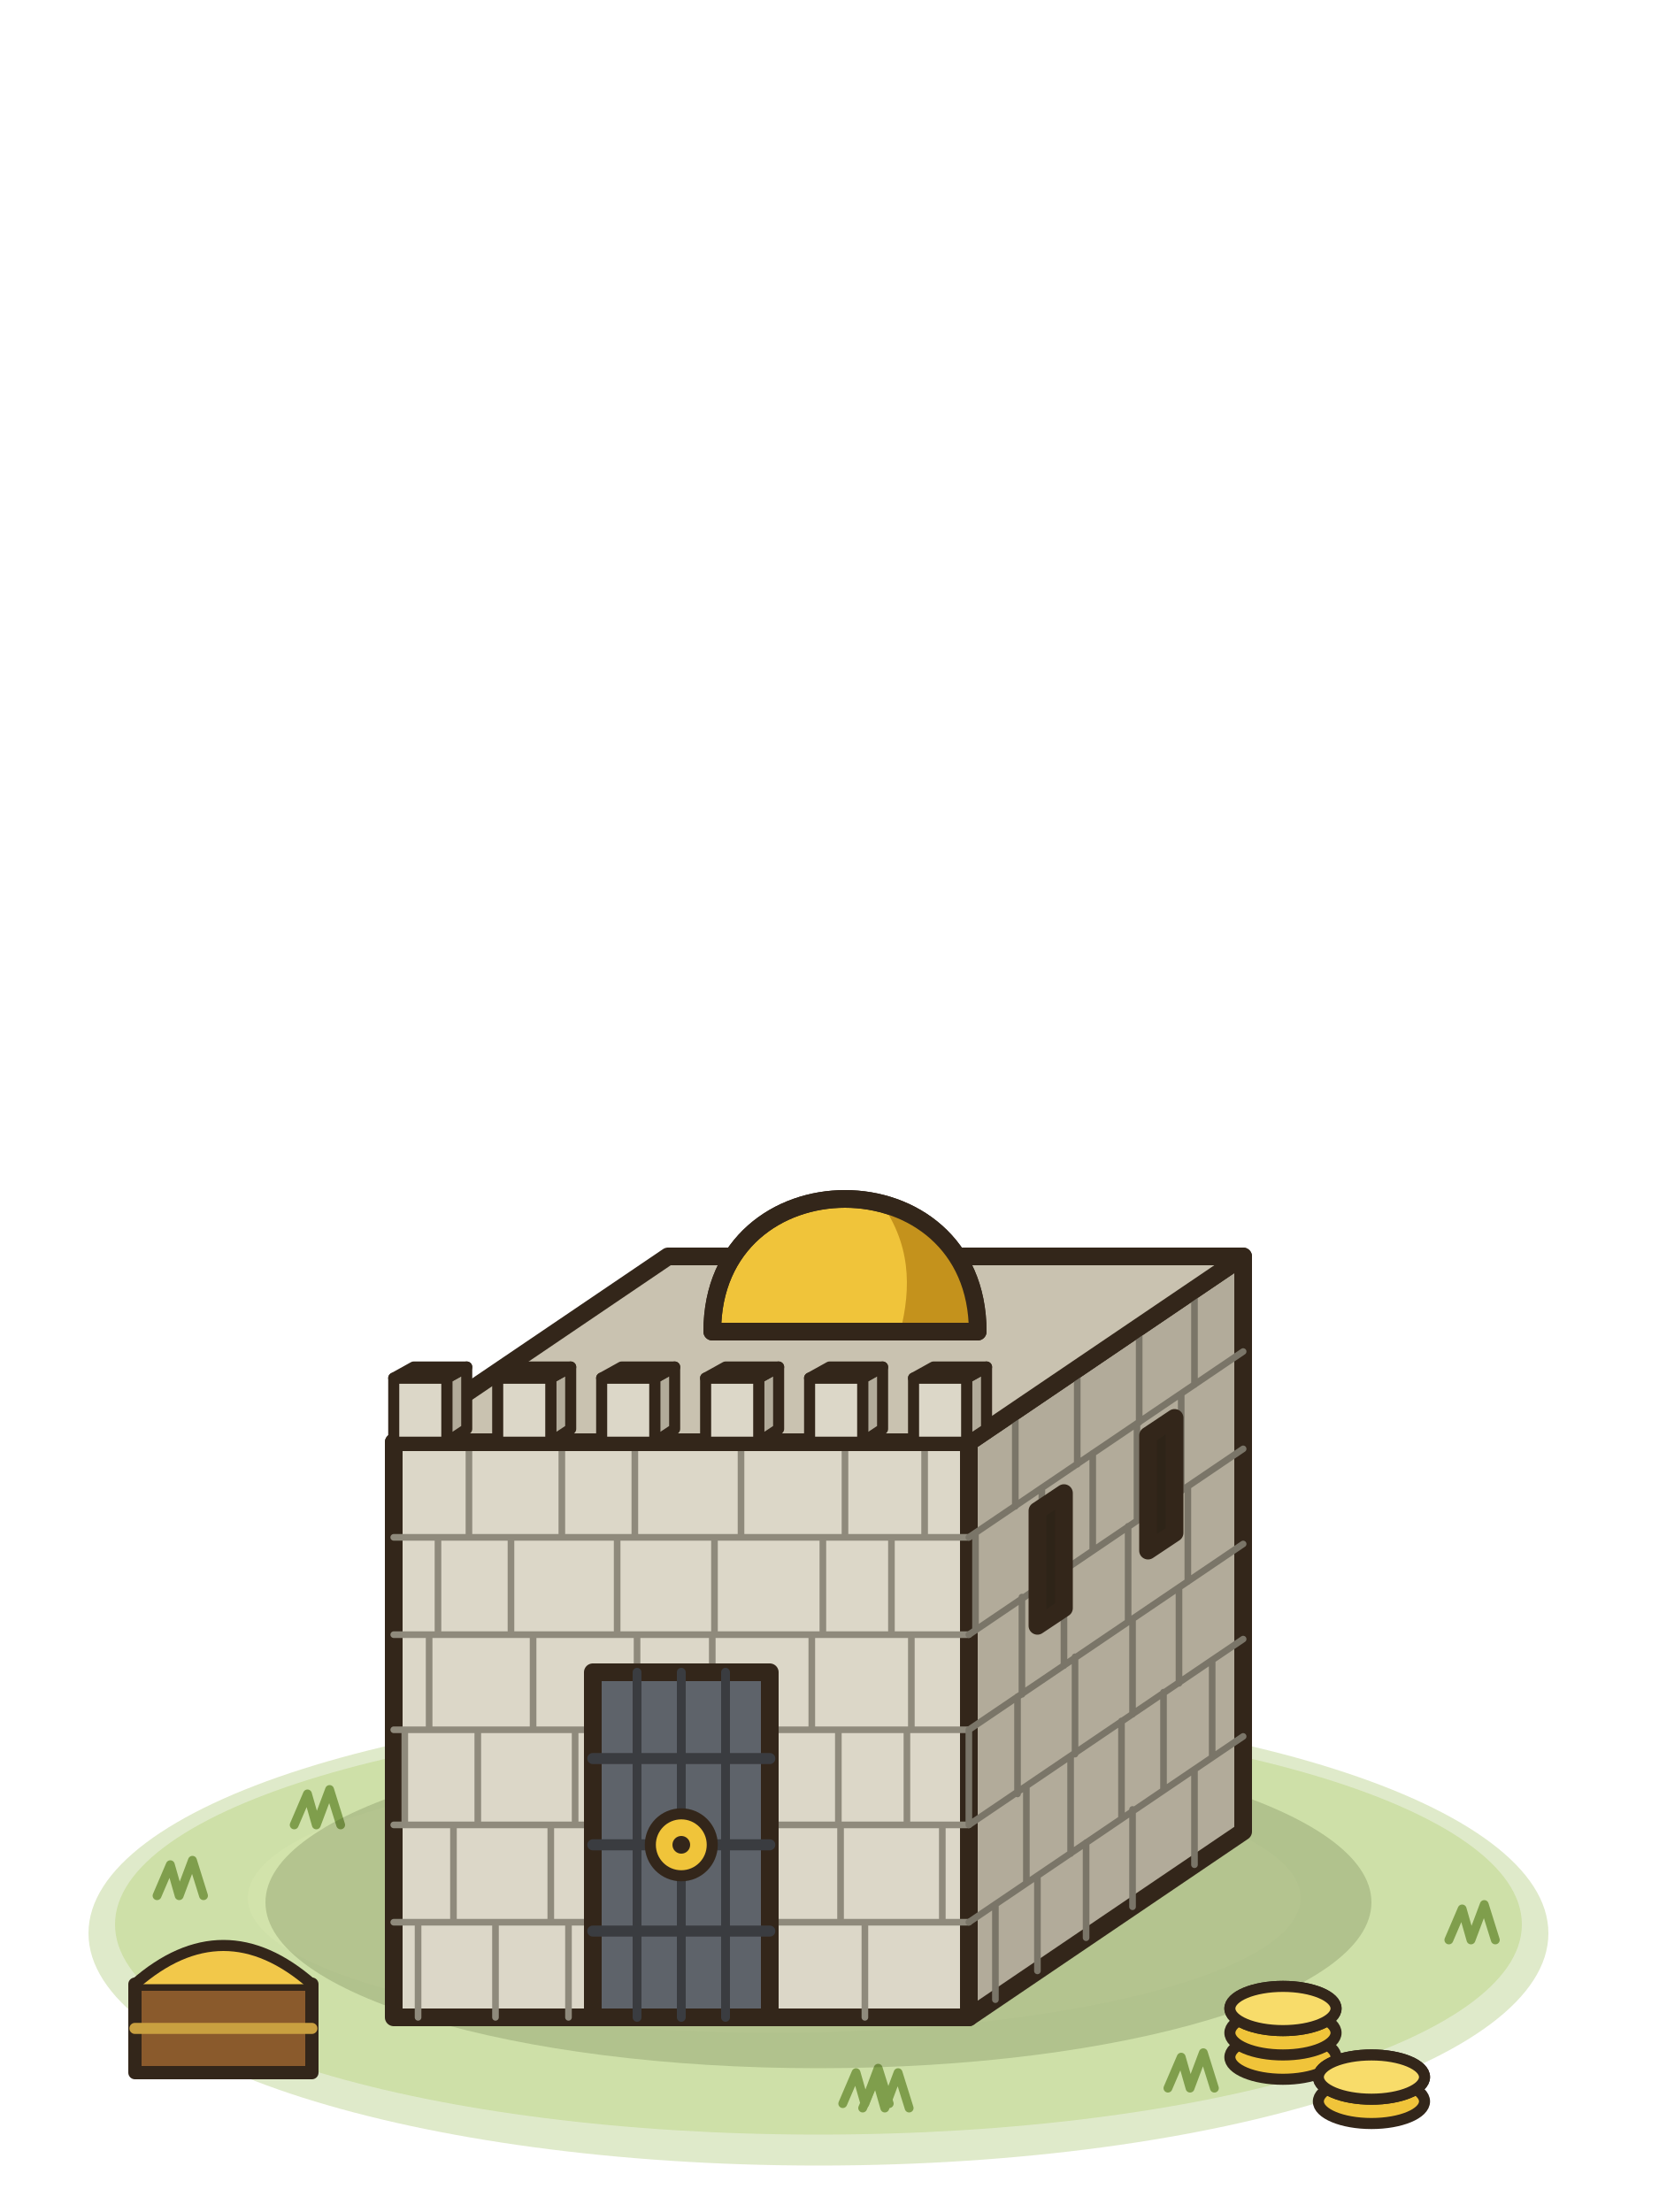
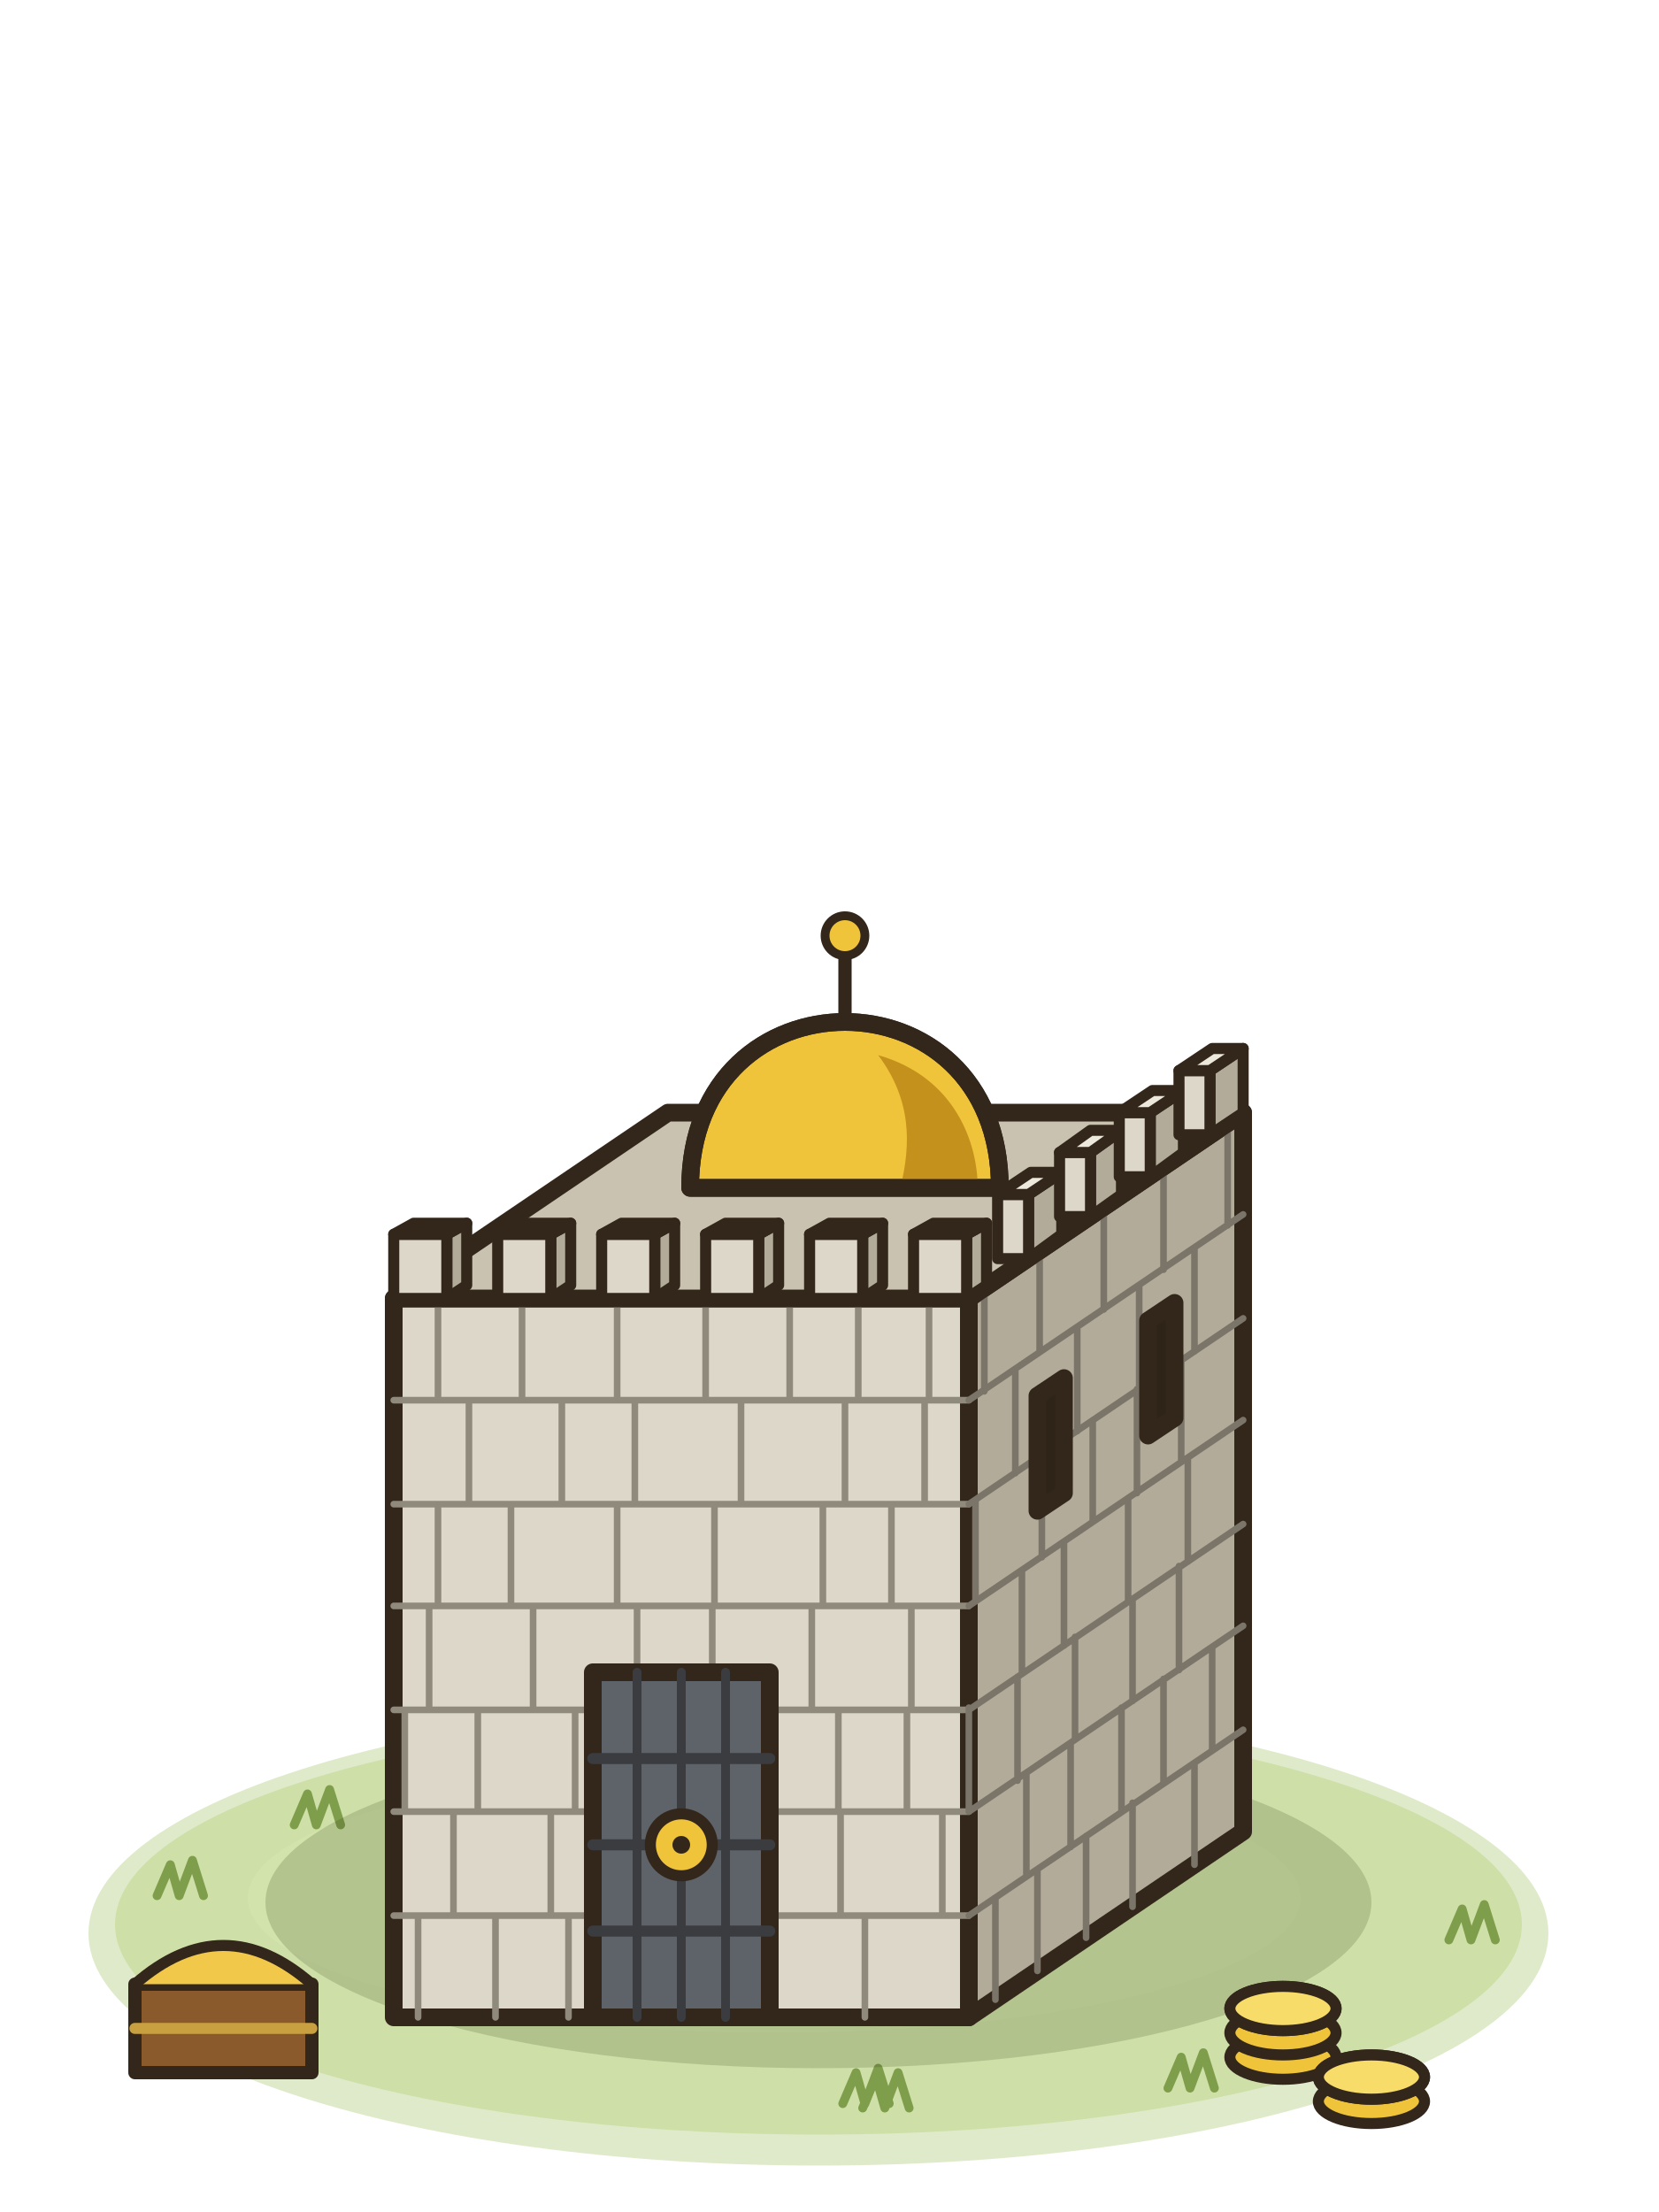
<svg xmlns="http://www.w3.org/2000/svg" viewBox="0 0 75 100">
  <g stroke="#33261a" stroke-width=".8" stroke-linejoin="round" stroke-linecap="round">
    <ellipse cx="37" cy="87.4" rx="33" ry="10.5" fill="#b9d08a" stroke="none" opacity=".45" />
    <ellipse cx="37" cy="87" rx="31.8" ry="9.5" fill="#c8dc9c" stroke="none" opacity=".75" />
    <ellipse cx="35" cy="85.8" rx="23.8" ry="6.1" fill="#d4e4ac" stroke="none" opacity=".7" />
    <path d="M38.1,95.1 38.7,93.7 39.1,95.1 39.7,93.5 40.2,95.1" fill="none" stroke="#7f9e4c" stroke-width=".4" />
    <path d="M13.3,82.5 13.9,81.1 14.3,82.5 14.9,80.9 15.4,82.5" fill="none" stroke="#7f9e4c" stroke-width=".4" />
    <path d="M65.5,87.7 66.1,86.3 66.5,87.7 67.1,86.1 67.6,87.7" fill="none" stroke="#7f9e4c" stroke-width=".4" />
    <path d="M39,95.3 39.6,93.9 40,95.3 40.6,93.7 41.1,95.3" fill="none" stroke="#7f9e4c" stroke-width=".4" />
    <path d="M50.4,79.6 51,78.2 51.4,79.6 52,78 52.5,79.6" fill="none" stroke="#7f9e4c" stroke-width=".4" />
    <path d="M52.8,94.4 53.4,93 53.8,94.4 54.4,92.8 54.9,94.4" fill="none" stroke="#7f9e4c" stroke-width=".4" />
    <path d="M7.1,85.7 7.7,84.3 8.1,85.7 8.7,84.1 9.2,85.7" fill="none" stroke="#7f9e4c" stroke-width=".4" />
    <ellipse cx="37" cy="86" rx="25" ry="7.5" fill="#2a3a10" stroke="none" opacity=".18" />
-     <path d="M43.8,91.2 56.2,82.8 56.2,56.8 43.8,65.2Z" fill="#b2ab9a" />
-     <path d="M17.8,91.2 43.8,91.2 43.8,65.2 17.8,65.2Z" fill="#dcd7c8" />
-     <path d="M17.8,86.9L43.8,86.9M18.9,91.2L18.9,86.9M22.4,91.2L22.4,86.9M25.7,91.2L25.7,86.9M30.6,91.2L30.6,86.9M34.7,91.2L34.7,86.9M39.1,91.2L39.1,86.9M17.8,82.5L43.8,82.5M20.5,86.9L20.5,82.5M24.9,86.9L24.9,82.5M29.1,86.9L29.1,82.5M33.6,86.9L33.6,82.5M38,86.9L38,82.5M42.6,86.9L42.6,82.5M17.8,78.2L43.8,78.2M18.3,82.5L18.3,78.2M21.6,82.5L21.6,78.2M26,82.5L26,78.2M29.3,82.5L29.3,78.2M33.7,82.5L33.7,78.2M37.9,82.5L37.9,78.2M41,82.5L41,78.2M17.8,73.9L43.8,73.9M19.4,78.2L19.4,73.9M24.1,78.2L24.1,73.9M28.8,78.2L28.8,73.9M32.2,78.2L32.2,73.9M36.7,78.2L36.7,73.9M41.2,78.2L41.2,73.9M17.8,69.5L43.8,69.5M19.8,73.9L19.8,69.5M23.1,73.9L23.1,69.5M27.9,73.9L27.9,69.5M32.3,73.9L32.3,69.5M37.2,73.9L37.2,69.5M40.3,73.9L40.3,69.5M21.2,69.5L21.2,65.2M25.4,69.5L25.4,65.2M28.7,69.5L28.7,65.2M33.5,69.5L33.5,65.2M38.2,69.5L38.2,65.2M41.8,69.5L41.8,65.2" fill="none" stroke="#8f8a7c" stroke-width=".3" />
-     <path d="M43.8,86.9L56.2,78.5M45,90.4L45,86.1M46.9,89.1L46.9,84.8M49.1,87.6L49.1,83.3M51.2,86.2L51.2,81.8M54,84.3L54,80M43.8,82.5L56.2,74.1M46.4,85.1L46.4,80.8M48.4,83.8L48.4,79.4M50.7,82.2L50.7,77.8M52.6,80.9L52.6,76.5M54.8,79.4L54.8,75.1M43.8,78.2L56.2,69.8M43.8,82.5L43.8,78.2M46,81.1L46,76.7M48.6,79.3L48.6,74.9M51.2,77.5L51.2,73.2M53.3,76.1L53.3,71.8M43.8,73.9L56.2,65.5M46.2,76.6L46.2,72.2M48.1,75.3L48.1,71M51,73.3L51,69M53.7,71.5L53.7,67.2M43.8,69.5L56.2,61.1M44.1,73.7L44.1,69.3M47.1,71.6L47.1,67.3M49.4,70.1L49.4,65.7M51.4,68.7L51.4,64.4M53.4,67.4L53.4,63.1M45.9,68.1L45.9,63.8M48.7,66.2L48.7,61.9M51.5,64.3L51.5,60M54,62.6L54,58.3" fill="none" stroke="#7a7568" stroke-width=".3" />
+     <path d="M43.8,91.2 56.2,82.8 56.2,50.3 43.8,58.7Z" fill="#b2ab9a" />
+     <path d="M17.8,91.2 43.8,91.2 43.8,58.7 17.8,58.7Z" fill="#dcd7c8" />
+     <path d="M17.8,86.6L43.8,86.6M18.9,91.2L18.9,86.6M22.4,91.2L22.4,86.6M25.7,91.2L25.7,86.6M30.6,91.2L30.6,86.6M34.7,91.2L34.7,86.6M39.1,91.2L39.1,86.6M17.8,81.9L43.8,81.9M20.5,86.6L20.5,81.9M24.9,86.6L24.9,81.9M29.1,86.6L29.1,81.9M33.6,86.6L33.6,81.9M38,86.6L38,81.9M42.6,86.6L42.6,81.9M17.8,77.3L43.8,77.3M18.3,81.9L18.3,77.3M21.6,81.9L21.6,77.3M26,81.9L26,77.3M29.3,81.9L29.3,77.3M33.7,81.9L33.7,77.3M37.9,81.9L37.9,77.3M41,81.9L41,77.3M17.8,72.6L43.8,72.6M19.4,77.3L19.4,72.6M24.1,77.3L24.1,72.6M28.8,77.3L28.8,72.6M32.2,77.3L32.2,72.6M36.7,77.3L36.7,72.6M41.2,77.3L41.2,72.6M17.8,68L43.8,68M19.8,72.6L19.8,68M23.1,72.6L23.1,68M27.9,72.6L27.9,68M32.3,72.6L32.3,68M37.2,72.6L37.2,68M40.3,72.6L40.3,68M17.8,63.3L43.8,63.3M21.2,68L21.2,63.3M25.4,68L25.4,63.3M28.7,68L28.7,63.3M33.5,68L33.5,63.3M38.2,68L38.2,63.3M41.8,68L41.8,63.3M19.8,63.3L19.8,58.7M23.6,63.3L23.6,58.7M27.9,63.3L27.9,58.7M31.9,63.3L31.9,58.7M35.7,63.3L35.7,58.7M38.8,63.3L38.8,58.7M42,63.3L42,58.7" fill="none" stroke="#8f8a7c" stroke-width=".3" />
+     <path d="M43.8,86.6L56.2,78.2M45,90.4L45,85.8M46.9,89.1L46.9,84.5M49.1,87.6L49.1,83M51.2,86.2L51.2,81.5M54,84.3L54,79.7M43.8,81.9L56.2,73.5M46.4,84.8L46.4,80.2M48.4,83.5L48.4,78.8M50.7,81.9L50.7,77.2M52.6,80.6L52.6,75.9M54.8,79.1L54.8,74.5M43.8,77.3L56.2,68.9M43.8,81.9L43.8,77.2M46,80.5L46,75.8M48.6,78.6L48.6,74M51.2,76.9L51.2,72.3M53.3,75.5L53.3,70.8M43.8,72.6L56.2,64.2M46.2,75.6L46.2,71M48.1,74.4L48.1,69.7M51,72.4L51,67.8M53.7,70.6L53.7,65.9M43.8,68L56.2,59.6M44.1,72.4L44.1,67.8M47.1,70.4L47.1,65.7M49.4,68.8L49.4,64.2M51.4,67.5L51.4,62.8M53.4,66.1L53.4,61.5M43.8,63.3L56.2,54.9M45.9,66.6L45.9,62M48.7,64.7L48.7,60M51.5,62.8L51.5,58.1M54,61.1L54,56.4M44.5,62.9L44.5,58.2M47,61.1L47,56.5M49.9,59.2L49.9,54.5M52.6,57.4L52.6,52.8M55.5,55.4L55.5,50.8" fill="none" stroke="#7a7568" stroke-width=".3" />
    <path d="M26.8,91.2 34.8,91.2 34.8,75.6 26.8,75.6Z" fill="#5e636a" />
    <path d="M26.8,87.3 34.8,87.3" fill="none" stroke="#3a3c40" stroke-width=".5" />
    <path d="M26.8,83.4 34.8,83.4" fill="none" stroke="#3a3c40" stroke-width=".5" />
    <path d="M26.8,79.5 34.8,79.5" fill="none" stroke="#3a3c40" stroke-width=".5" />
    <path d="M28.8,91.2 28.8,75.6" fill="none" stroke="#3a3c40" stroke-width=".4" />
    <path d="M30.8,91.2 30.8,75.6" fill="none" stroke="#3a3c40" stroke-width=".4" />
    <path d="M32.8,91.2 32.8,75.6" fill="none" stroke="#3a3c40" stroke-width=".4" />
    <circle cx="30.8" cy="83.4" r="1.4" fill="#f0c43a" stroke-width=".5" />
    <circle cx="30.8" cy="83.4" r=".4" fill="#33261a" stroke="none" />
-     <path d="M46.9,73.5 48.1,72.7 48.1,67.5 46.9,68.3Z" fill="#2e2418" />
-     <path d="M51.9,70.1 53.1,69.3 53.1,64.1 51.9,64.9Z" fill="#2e2418" />
-     <path d="M17.8,65.2 43.8,65.2 56.2,56.8 30.2,56.8Z" fill="#c9c2b0" />
-     <path d="M20.2,65.2 21.1,64.6 21.1,61.8 20.2,62.3Z" fill="#b2ab9a" stroke-width=".5" />
-     <path d="M17.8,65.2 20.2,65.2 20.2,62.3 17.8,62.3Z" fill="#dcd7c8" stroke-width=".5" />
-     <path d="M17.8,62.3 20.2,62.3 21.1,61.8 18.7,61.8Z" fill="#ece8dc" stroke-width=".5" />
-     <path d="M24.9,65.2 25.8,64.6 25.8,61.8 24.9,62.3Z" fill="#b2ab9a" stroke-width=".5" />
-     <path d="M22.5,65.2 24.9,65.2 24.9,62.3 22.5,62.3Z" fill="#dcd7c8" stroke-width=".5" />
-     <path d="M22.5,62.3 24.9,62.3 25.8,61.8 23.4,61.8Z" fill="#ece8dc" stroke-width=".5" />
-     <path d="M29.6,65.2 30.5,64.6 30.5,61.8 29.6,62.3Z" fill="#b2ab9a" stroke-width=".5" />
-     <path d="M27.2,65.2 29.6,65.2 29.6,62.3 27.2,62.3Z" fill="#dcd7c8" stroke-width=".5" />
-     <path d="M27.2,62.3 29.6,62.3 30.5,61.8 28.1,61.8Z" fill="#ece8dc" stroke-width=".5" />
-     <path d="M34.3,65.2 35.2,64.6 35.2,61.8 34.3,62.3Z" fill="#b2ab9a" stroke-width=".5" />
-     <path d="M31.9,65.2 34.3,65.2 34.3,62.3 31.9,62.3Z" fill="#dcd7c8" stroke-width=".5" />
-     <path d="M31.9,62.3 34.3,62.3 35.2,61.8 32.8,61.8Z" fill="#ece8dc" stroke-width=".5" />
-     <path d="M39,65.2 39.9,64.6 39.9,61.8 39,62.3Z" fill="#b2ab9a" stroke-width=".5" />
-     <path d="M36.6,65.2 39,65.2 39,62.3 36.6,62.3Z" fill="#dcd7c8" stroke-width=".5" />
-     <path d="M36.6,62.3 39,62.3 39.9,61.8 37.5,61.8Z" fill="#ece8dc" stroke-width=".5" />
-     <path d="M43.7,65.2 44.6,64.6 44.6,61.8 43.7,62.3Z" fill="#b2ab9a" stroke-width=".5" />
-     <path d="M41.3,65.2 43.7,65.2 43.7,62.3 41.3,62.3Z" fill="#dcd7c8" stroke-width=".5" />
-     <path d="M41.3,62.3 43.7,62.3 44.6,61.8 42.2,61.8Z" fill="#ece8dc" stroke-width=".5" />
-     <path d="M32.2,60.2C32.2,52.2 44.2,52.2 44.2,60.2Z" fill="#f0c43a" />
-     <path d="M39.7,54.2C43.2,55.2 44.2,58.2 44.2,60.2H40.7C41.2,58.2 41.2,56.2 39.7,54.2Z" fill="#c4921c" stroke="none" />
-     <path d="M32.2,60.2C32.2,52.2 44.2,52.2 44.2,60.2Z" fill="none" />
+     <path d="M46.9,68.3 48.1,67.5 48.1,62.3 46.9,63.1Z" fill="#2e2418" />
+     <path d="M51.9,64.9 53.1,64.1 53.1,58.9 51.9,59.7Z" fill="#2e2418" />
+     <path d="M17.8,58.7 43.8,58.7 56.2,50.3 30.2,50.3Z" fill="#c9c2b0" />
+     <path d="M20.2,58.7 21.1,58.1 21.1,55.3 20.2,55.8Z" fill="#b2ab9a" stroke-width=".5" />
+     <path d="M17.8,58.7 20.2,58.7 20.2,55.8 17.8,55.8Z" fill="#dcd7c8" stroke-width=".5" />
+     <path d="M17.8,55.8 20.2,55.8 21.1,55.3 18.7,55.3Z" fill="#ece8dc" stroke-width=".5" />
+     <path d="M24.9,58.7 25.8,58.1 25.8,55.3 24.9,55.8Z" fill="#b2ab9a" stroke-width=".5" />
+     <path d="M22.5,58.7 24.9,58.7 24.9,55.8 22.5,55.8Z" fill="#dcd7c8" stroke-width=".5" />
+     <path d="M22.5,55.8 24.9,55.8 25.8,55.3 23.4,55.3Z" fill="#ece8dc" stroke-width=".5" />
+     <path d="M29.6,58.7 30.5,58.1 30.5,55.3 29.6,55.8Z" fill="#b2ab9a" stroke-width=".5" />
+     <path d="M27.2,58.7 29.6,58.7 29.6,55.8 27.2,55.8Z" fill="#dcd7c8" stroke-width=".5" />
+     <path d="M27.2,55.8 29.6,55.8 30.5,55.3 28.1,55.3Z" fill="#ece8dc" stroke-width=".5" />
+     <path d="M34.3,58.7 35.2,58.1 35.2,55.3 34.3,55.8Z" fill="#b2ab9a" stroke-width=".5" />
+     <path d="M31.9,58.7 34.3,58.7 34.3,55.8 31.9,55.8Z" fill="#dcd7c8" stroke-width=".5" />
+     <path d="M31.9,55.8 34.3,55.8 35.2,55.3 32.8,55.3Z" fill="#ece8dc" stroke-width=".5" />
+     <path d="M39,58.7 39.9,58.1 39.9,55.3 39,55.8Z" fill="#b2ab9a" stroke-width=".5" />
+     <path d="M36.6,58.7 39,58.7 39,55.8 36.6,55.8Z" fill="#dcd7c8" stroke-width=".5" />
+     <path d="M36.6,55.8 39,55.8 39.9,55.3 37.5,55.3Z" fill="#ece8dc" stroke-width=".5" />
+     <path d="M43.7,58.7 44.6,58.1 44.6,55.3 43.7,55.8Z" fill="#b2ab9a" stroke-width=".5" />
+     <path d="M41.3,58.7 43.7,58.7 43.7,55.8 41.3,55.8Z" fill="#dcd7c8" stroke-width=".5" />
+     <path d="M41.3,55.8 43.7,55.8 44.6,55.3 42.2,55.3Z" fill="#ece8dc" stroke-width=".5" />
+     <path d="M46.5,56.9 48,55.8 48,53 46.5,54Z" fill="#b2ab9a" stroke-width=".5" />
+     <path d="M45.1,56.9 46.5,56.9 46.5,54 45.1,54Z" fill="#dcd7c8" stroke-width=".5" />
+     <path d="M45.1,54 46.5,54 48,53 46.6,53Z" fill="#ece8dc" stroke-width=".5" />
+     <path d="M49.3,55 50.7,54 50.7,51.1 49.3,52.1Z" fill="#b2ab9a" stroke-width=".5" />
+     <path d="M47.9,55 49.3,55 49.3,52.1 47.9,52.1Z" fill="#dcd7c8" stroke-width=".5" />
+     <path d="M47.9,52.1 49.3,52.1 50.7,51.1 49.3,51.1Z" fill="#ece8dc" stroke-width=".5" />
+     <path d="M52,53.2 53.5,52.1 53.5,49.3 52,50.3Z" fill="#b2ab9a" stroke-width=".5" />
+     <path d="M50.6,53.2 52,53.2 52,50.3 50.6,50.3Z" fill="#dcd7c8" stroke-width=".5" />
+     <path d="M50.6,50.3 52,50.3 53.5,49.3 52.1,49.3Z" fill="#ece8dc" stroke-width=".5" />
+     <path d="M54.7,51.3 56.2,50.3 56.2,47.4 54.7,48.4Z" fill="#b2ab9a" stroke-width=".5" />
+     <path d="M53.3,51.3 54.7,51.3 54.7,48.4 53.3,48.4Z" fill="#dcd7c8" stroke-width=".5" />
+     <path d="M53.3,48.4 54.7,48.4 56.2,47.4 54.8,47.4Z" fill="#ece8dc" stroke-width=".5" />
+     <path d="M31.2,53.7C31.2,43.7 45.2,43.7 45.2,53.7Z" fill="#f0c43a" />
+     <path d="M39.7,47.7C43.2,48.7 44.2,51.7 44.2,53.7H40.7C41.2,51.7 41.2,49.7 39.7,47.7Z" fill="#c4921c" stroke="none" />
+     <path d="M31.2,53.7C31.2,43.7 45.2,43.7 45.2,53.7Z" fill="none" />
+     <path d="M38.2,46.2 38.2,42.7" fill="none" stroke-width=".6" />
+     <circle cx="38.2" cy="42.3" r=".9" fill="#f0c43a" stroke-width=".4" />
    <rect x="6.1" y="89.7" width="8" height="4" fill="#8a5a2c" stroke-width=".6" />
    <path d="M6.1,89.7Q10.1,86.2 14.1,89.7" fill="#f2c84a" stroke-width=".5" />
    <path d="M6.1,91.7 14.1,91.7" fill="none" stroke="#c9a040" stroke-width=".5" />
    <ellipse cx="58" cy="93" rx="2.4" ry="1" fill="#f0c43a" stroke-width=".5" />
    <ellipse cx="58" cy="91.9" rx="2.4" ry="1" fill="#f0c43a" stroke-width=".5" />
    <ellipse cx="58" cy="90.8" rx="2.4" ry="1" fill="#f0c43a" stroke-width=".5" />
    <ellipse cx="58" cy="90.8" rx="2.4" ry="1" fill="#f8dc6a" stroke-width=".5" />
    <ellipse cx="62" cy="95" rx="2.4" ry="1" fill="#f0c43a" stroke-width=".5" />
    <ellipse cx="62" cy="93.9" rx="2.4" ry="1" fill="#f0c43a" stroke-width=".5" />
    <ellipse cx="62" cy="93.9" rx="2.4" ry="1" fill="#f8dc6a" stroke-width=".5" />
  </g>
</svg>
